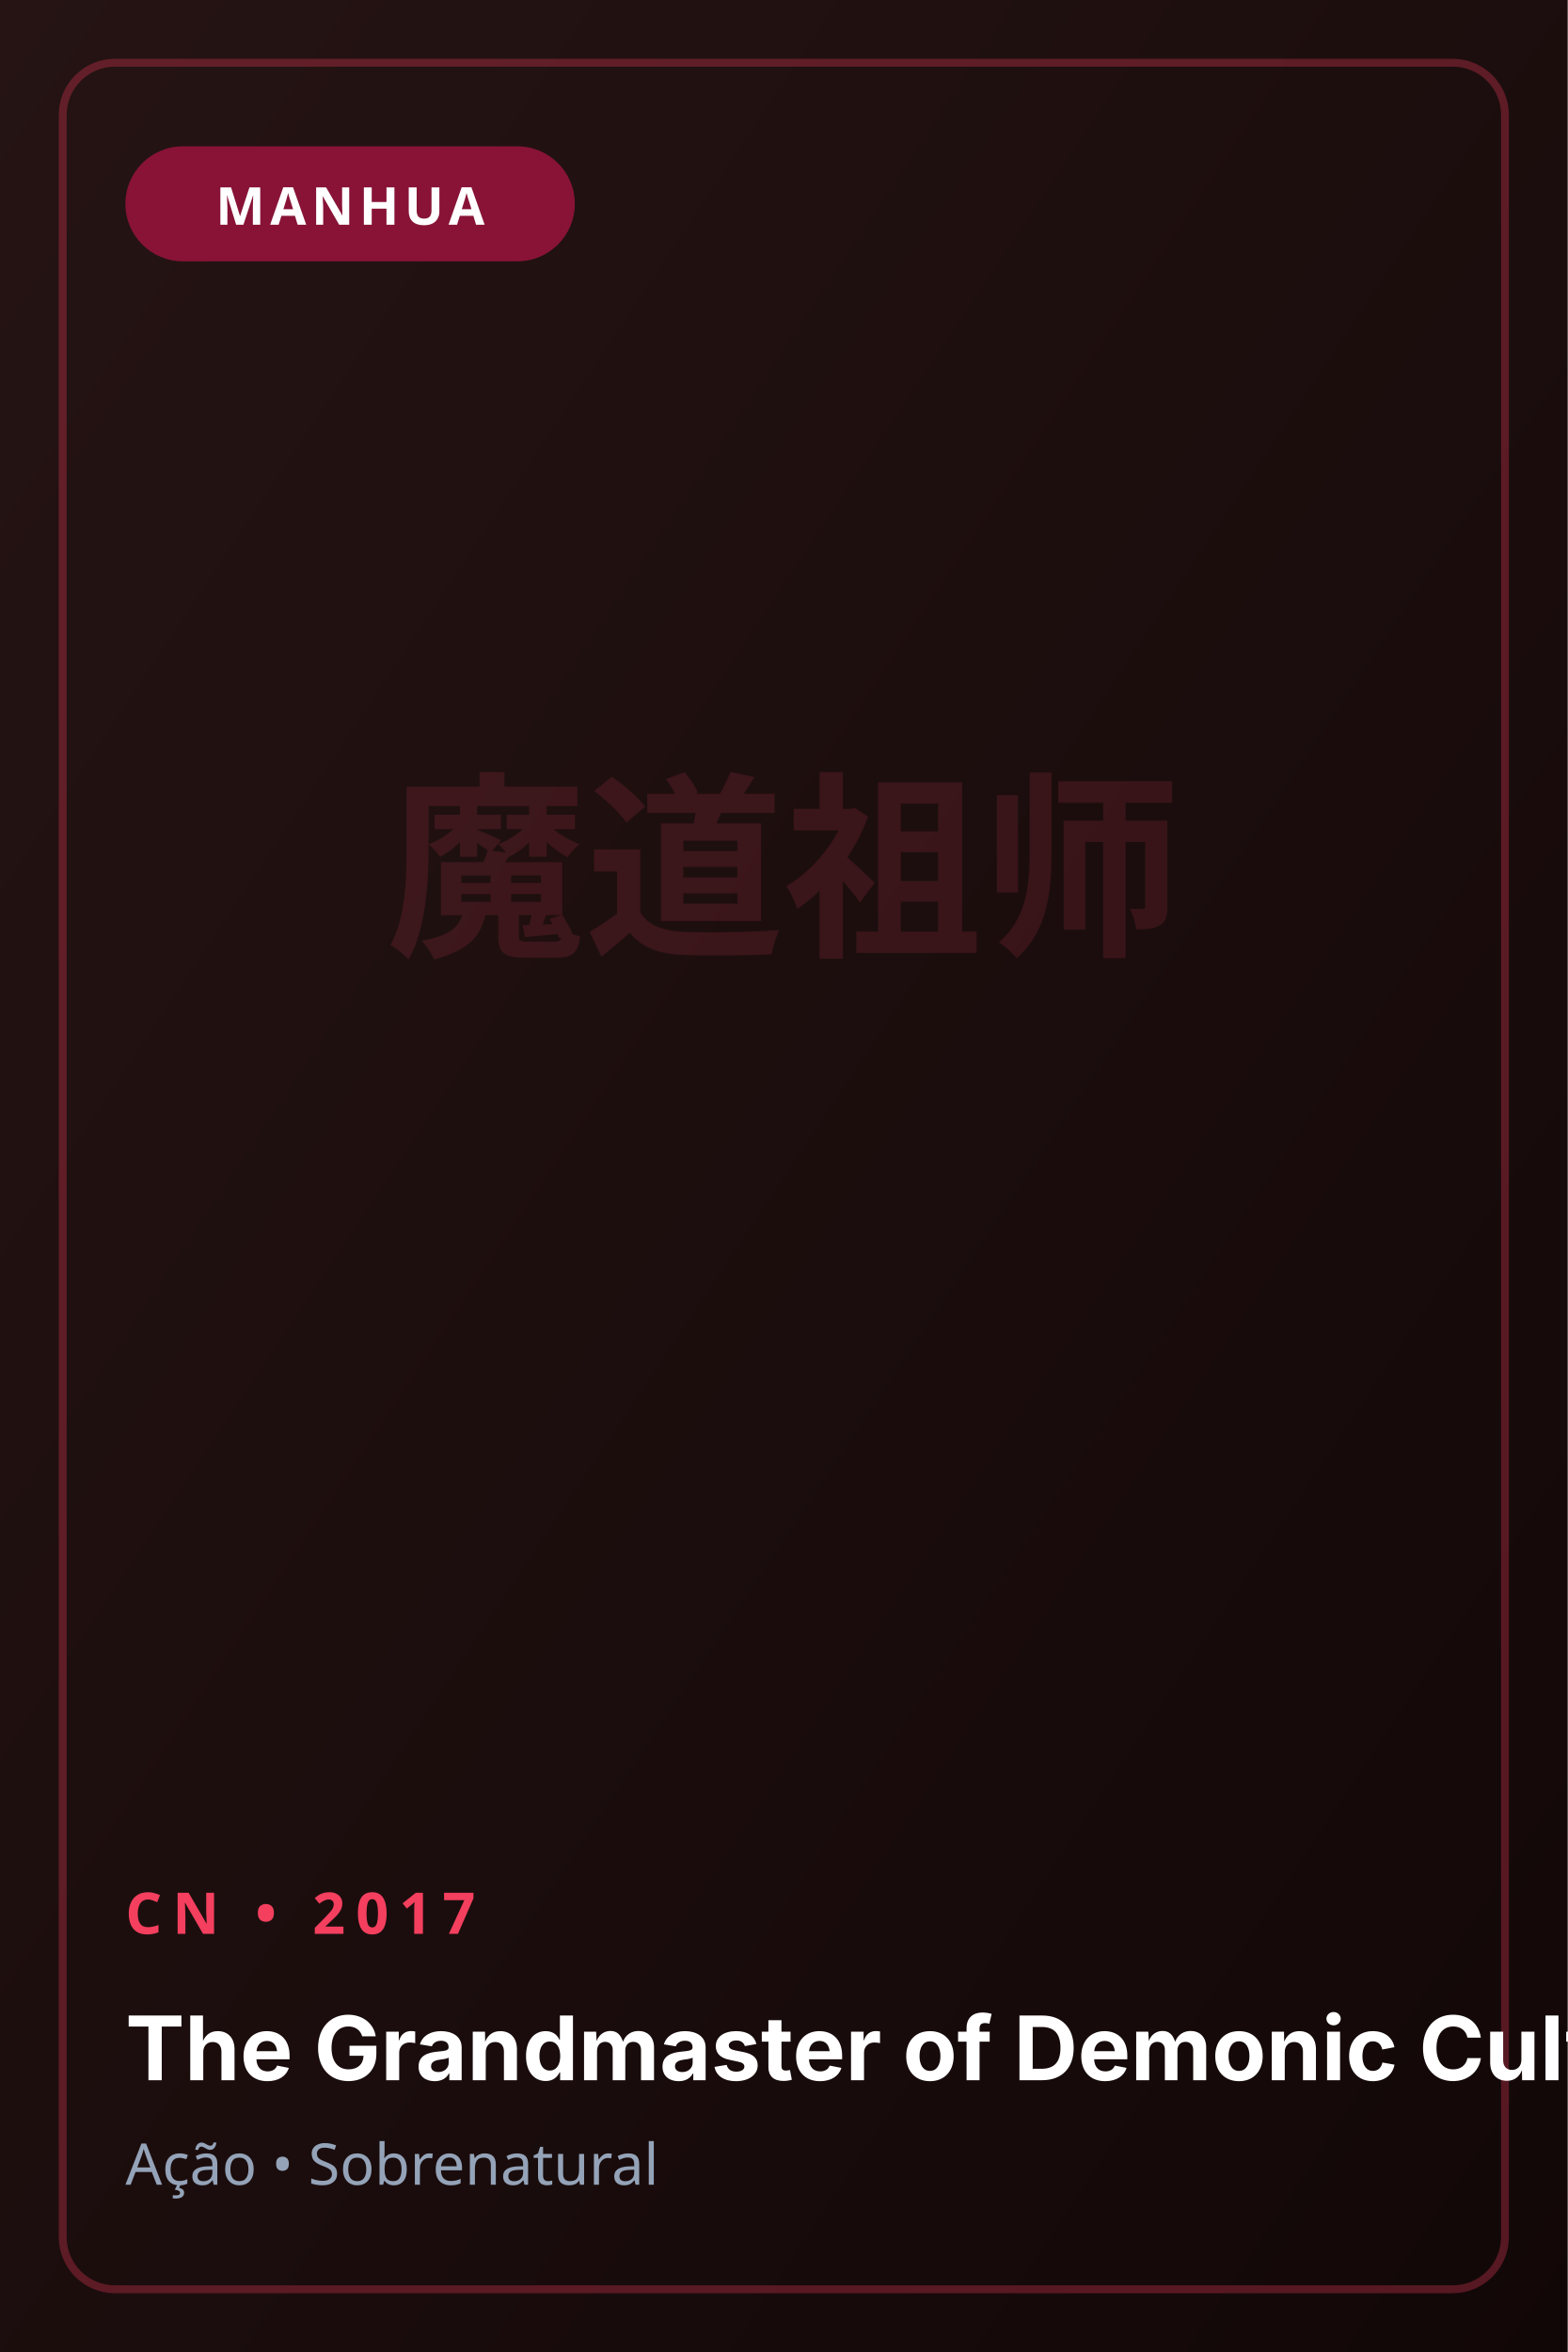
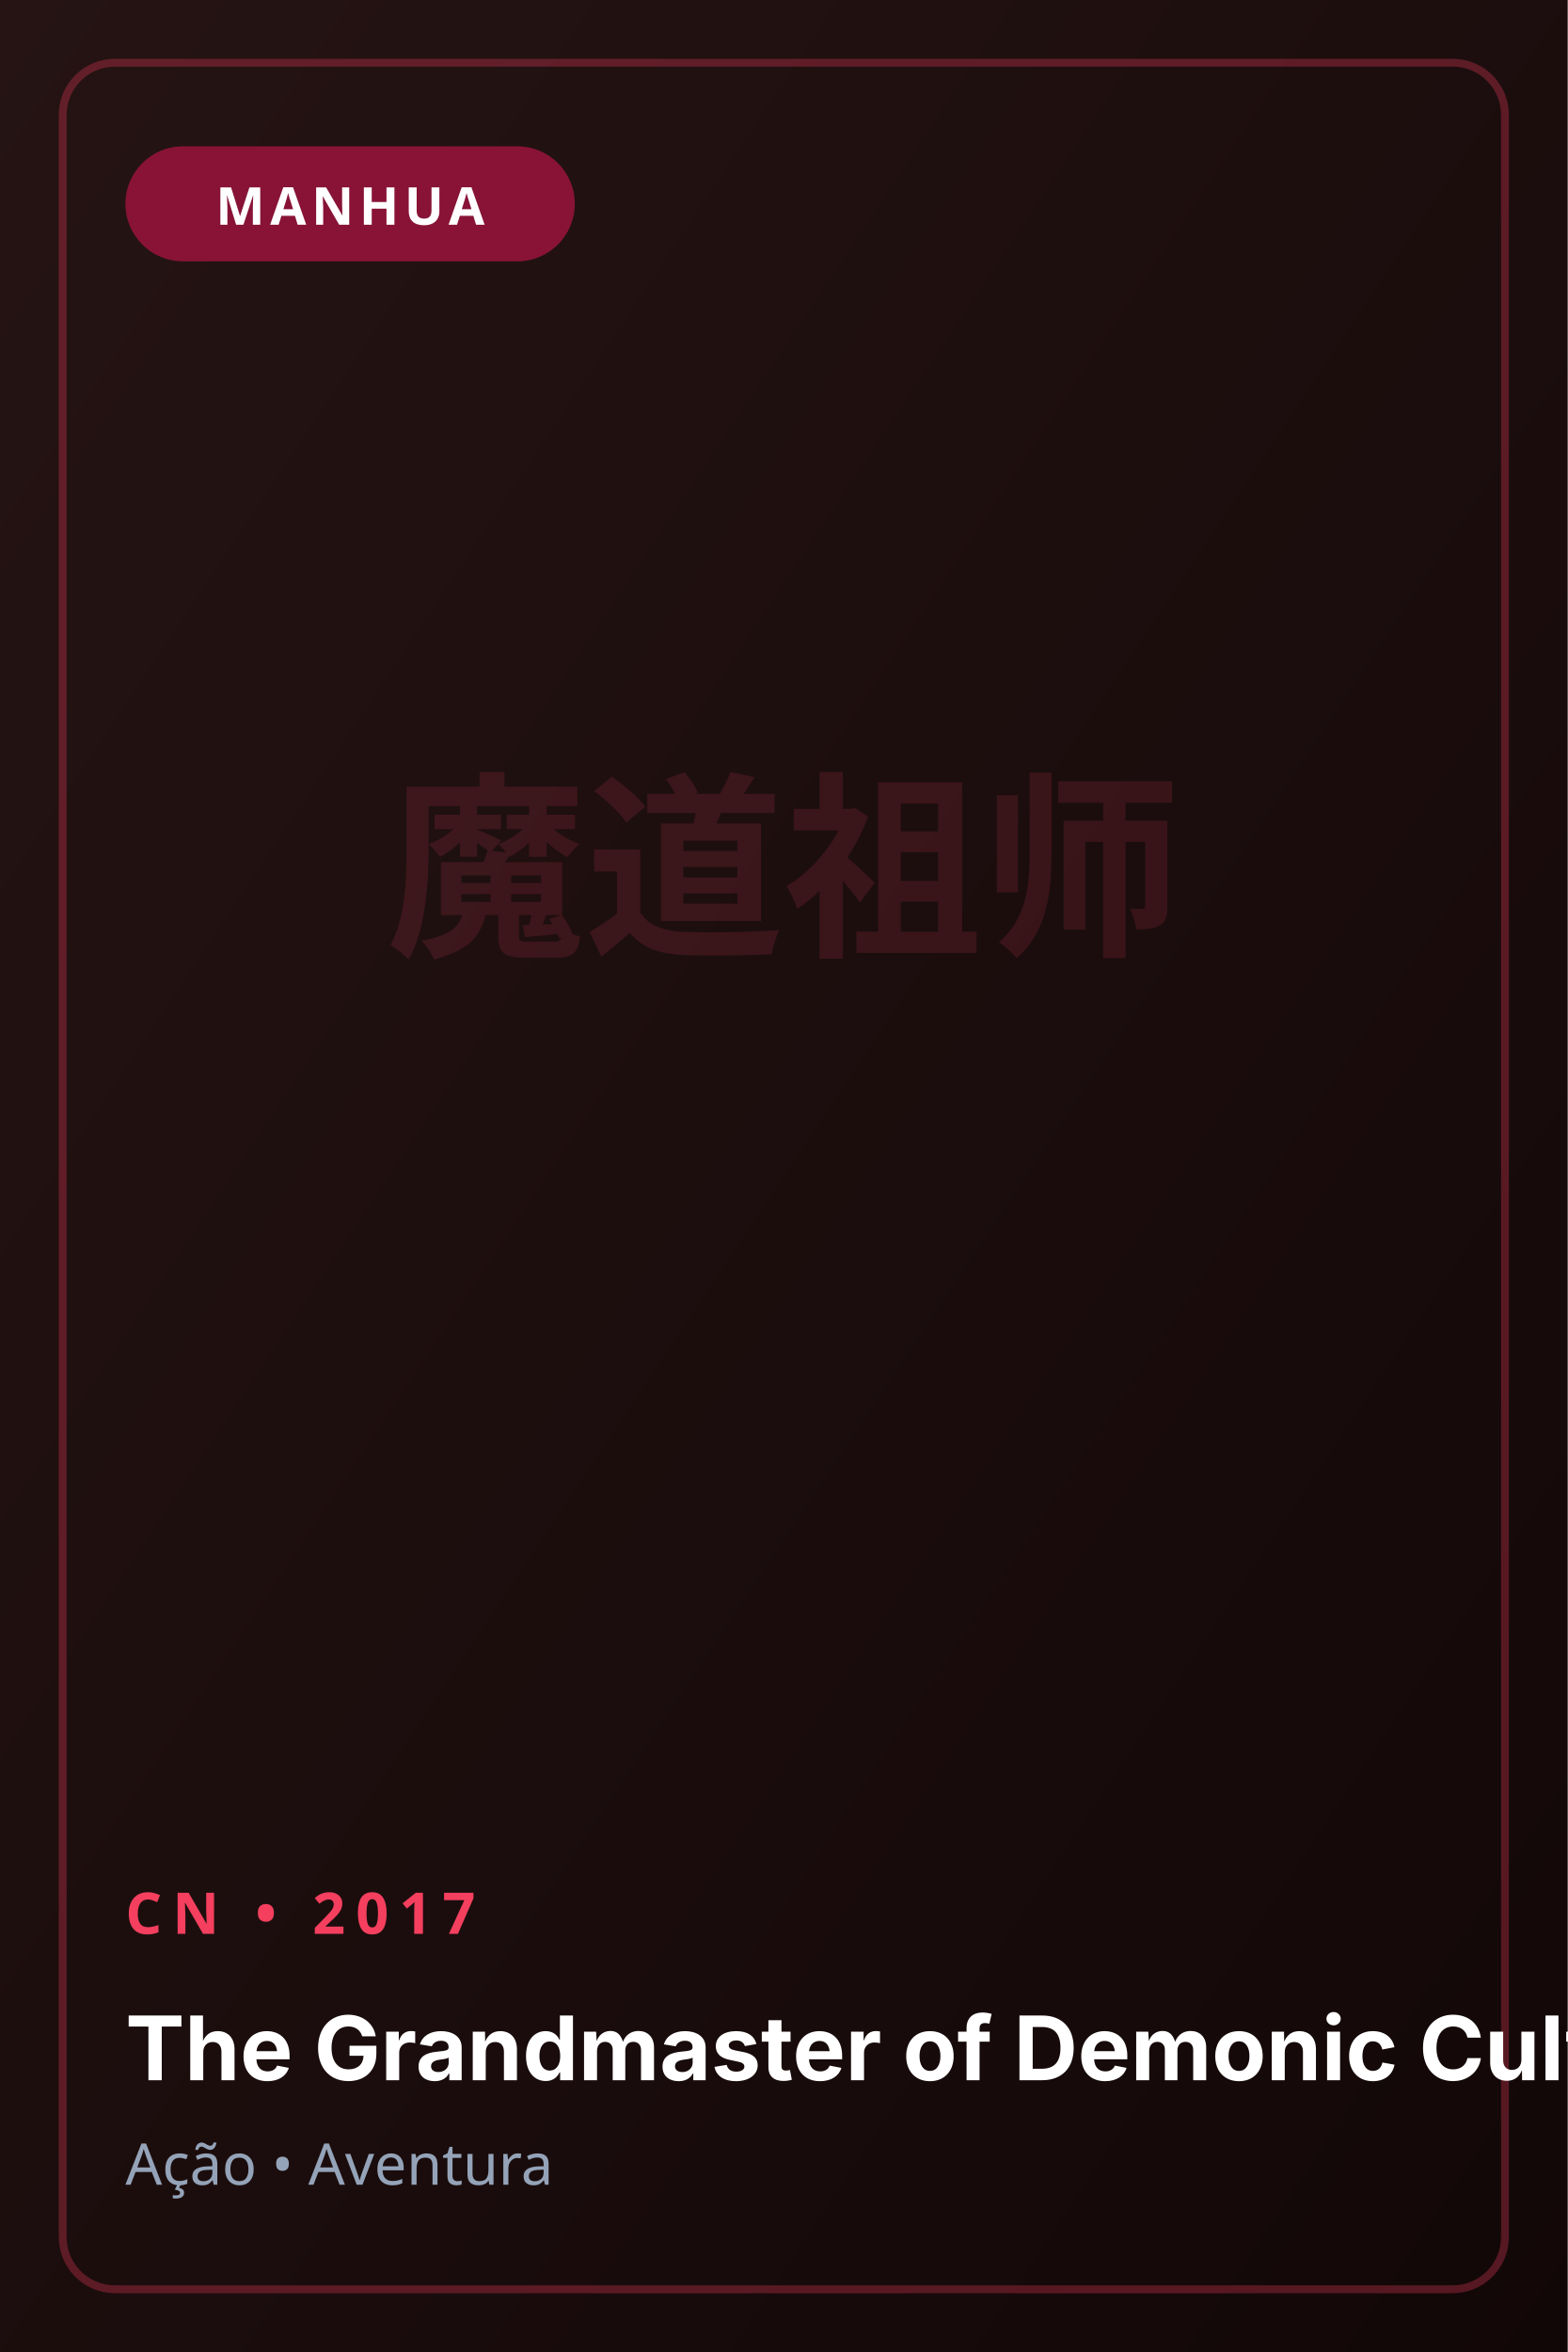
<svg xmlns="http://www.w3.org/2000/svg" viewBox="0 0 300 450" width="300" height="450">
  <defs>
    <linearGradient id="bg-the-grandmaster-of-demonic-cultivation-manhua-2017" x1="0%" y1="0%" x2="100%" y2="100%">
      <stop offset="0%" stop-color="#261414" />
      <stop offset="100%" stop-color="#120707" />
    </linearGradient>
  </defs>
  <rect width="300" height="450" fill="url(#bg-the-grandmaster-of-demonic-cultivation-manhua-2017)" />
  <rect x="12" y="12" width="276" height="426" rx="10" fill="none" stroke="#f43f5e" stroke-width="1.5" stroke-opacity="0.3" />
  <text x="150" y="180" fill="#f43f5e" font-family="sans-serif" font-size="38" font-weight="bold" text-anchor="middle" opacity="0.14">魔道祖师</text>
  <rect x="24" y="28" width="86" height="22" rx="11" fill="#881337" />
  <text x="67" y="43" fill="#ffffff" font-family="system-ui, sans-serif" font-size="10" font-weight="700" letter-spacing="1" text-anchor="middle">MANHUA</text>
  <text x="24" y="370" fill="#f43f5e" font-family="system-ui, sans-serif" font-size="11" font-weight="600" letter-spacing="2">CN • 2017</text>
  <text x="24" y="398" fill="#ffffff" font-family="system-ui, -apple-system, sans-serif" font-size="17" font-weight="bold">The Grandmaster of Demonic Cultivation</text>
-   <text x="24" y="418" fill="#94a3b8" font-family="system-ui, sans-serif" font-size="11">Ação • Sobrenatural</text>
+   <text x="24" y="418" fill="#94a3b8" font-family="system-ui, sans-serif" font-size="11">Ação • Aventura</text>
</svg>
